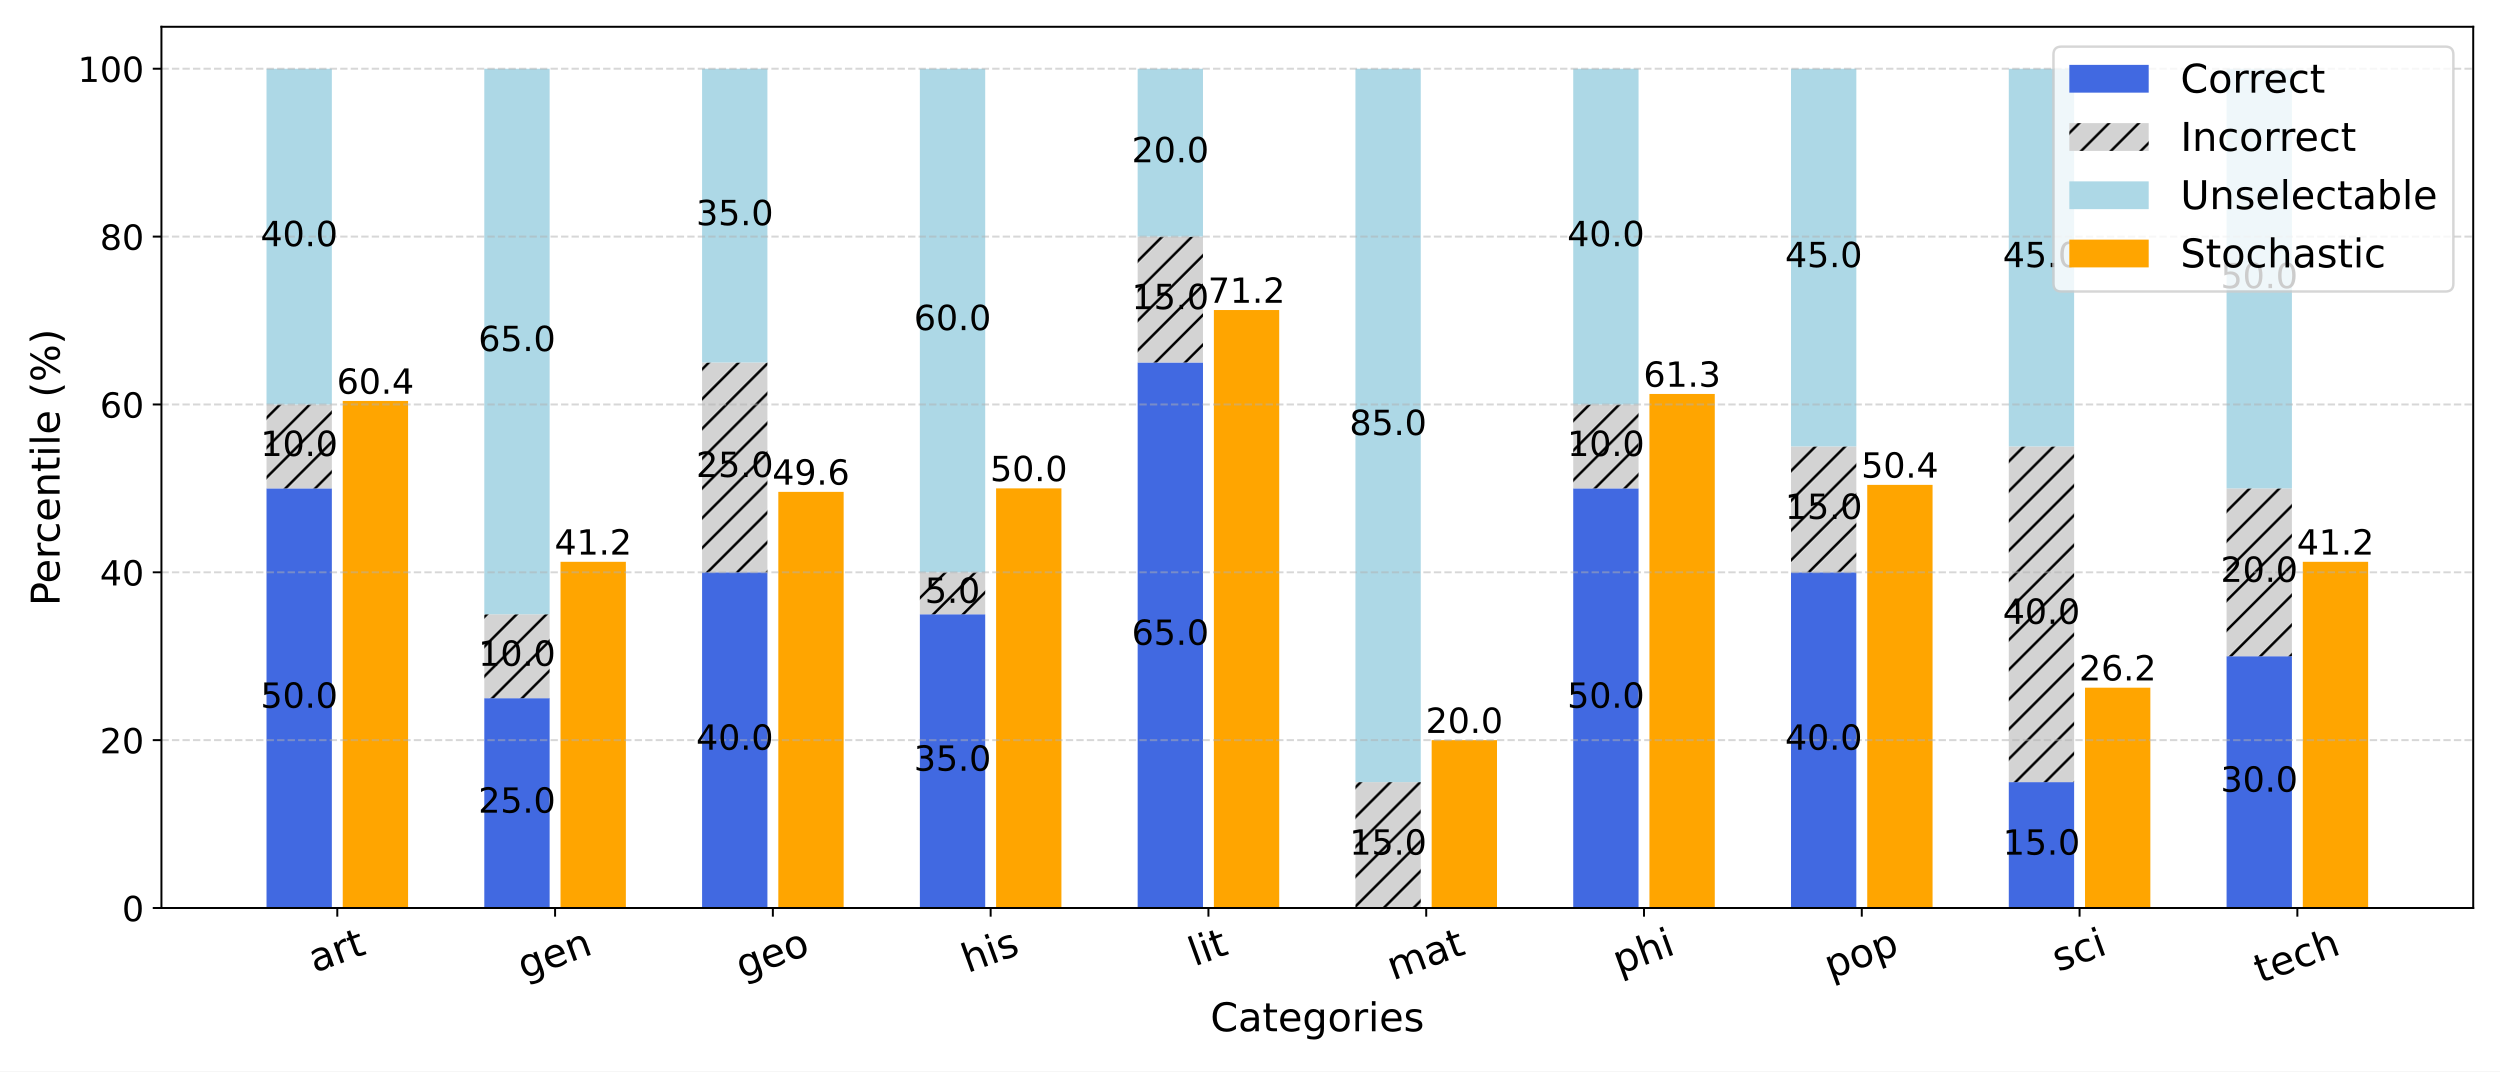
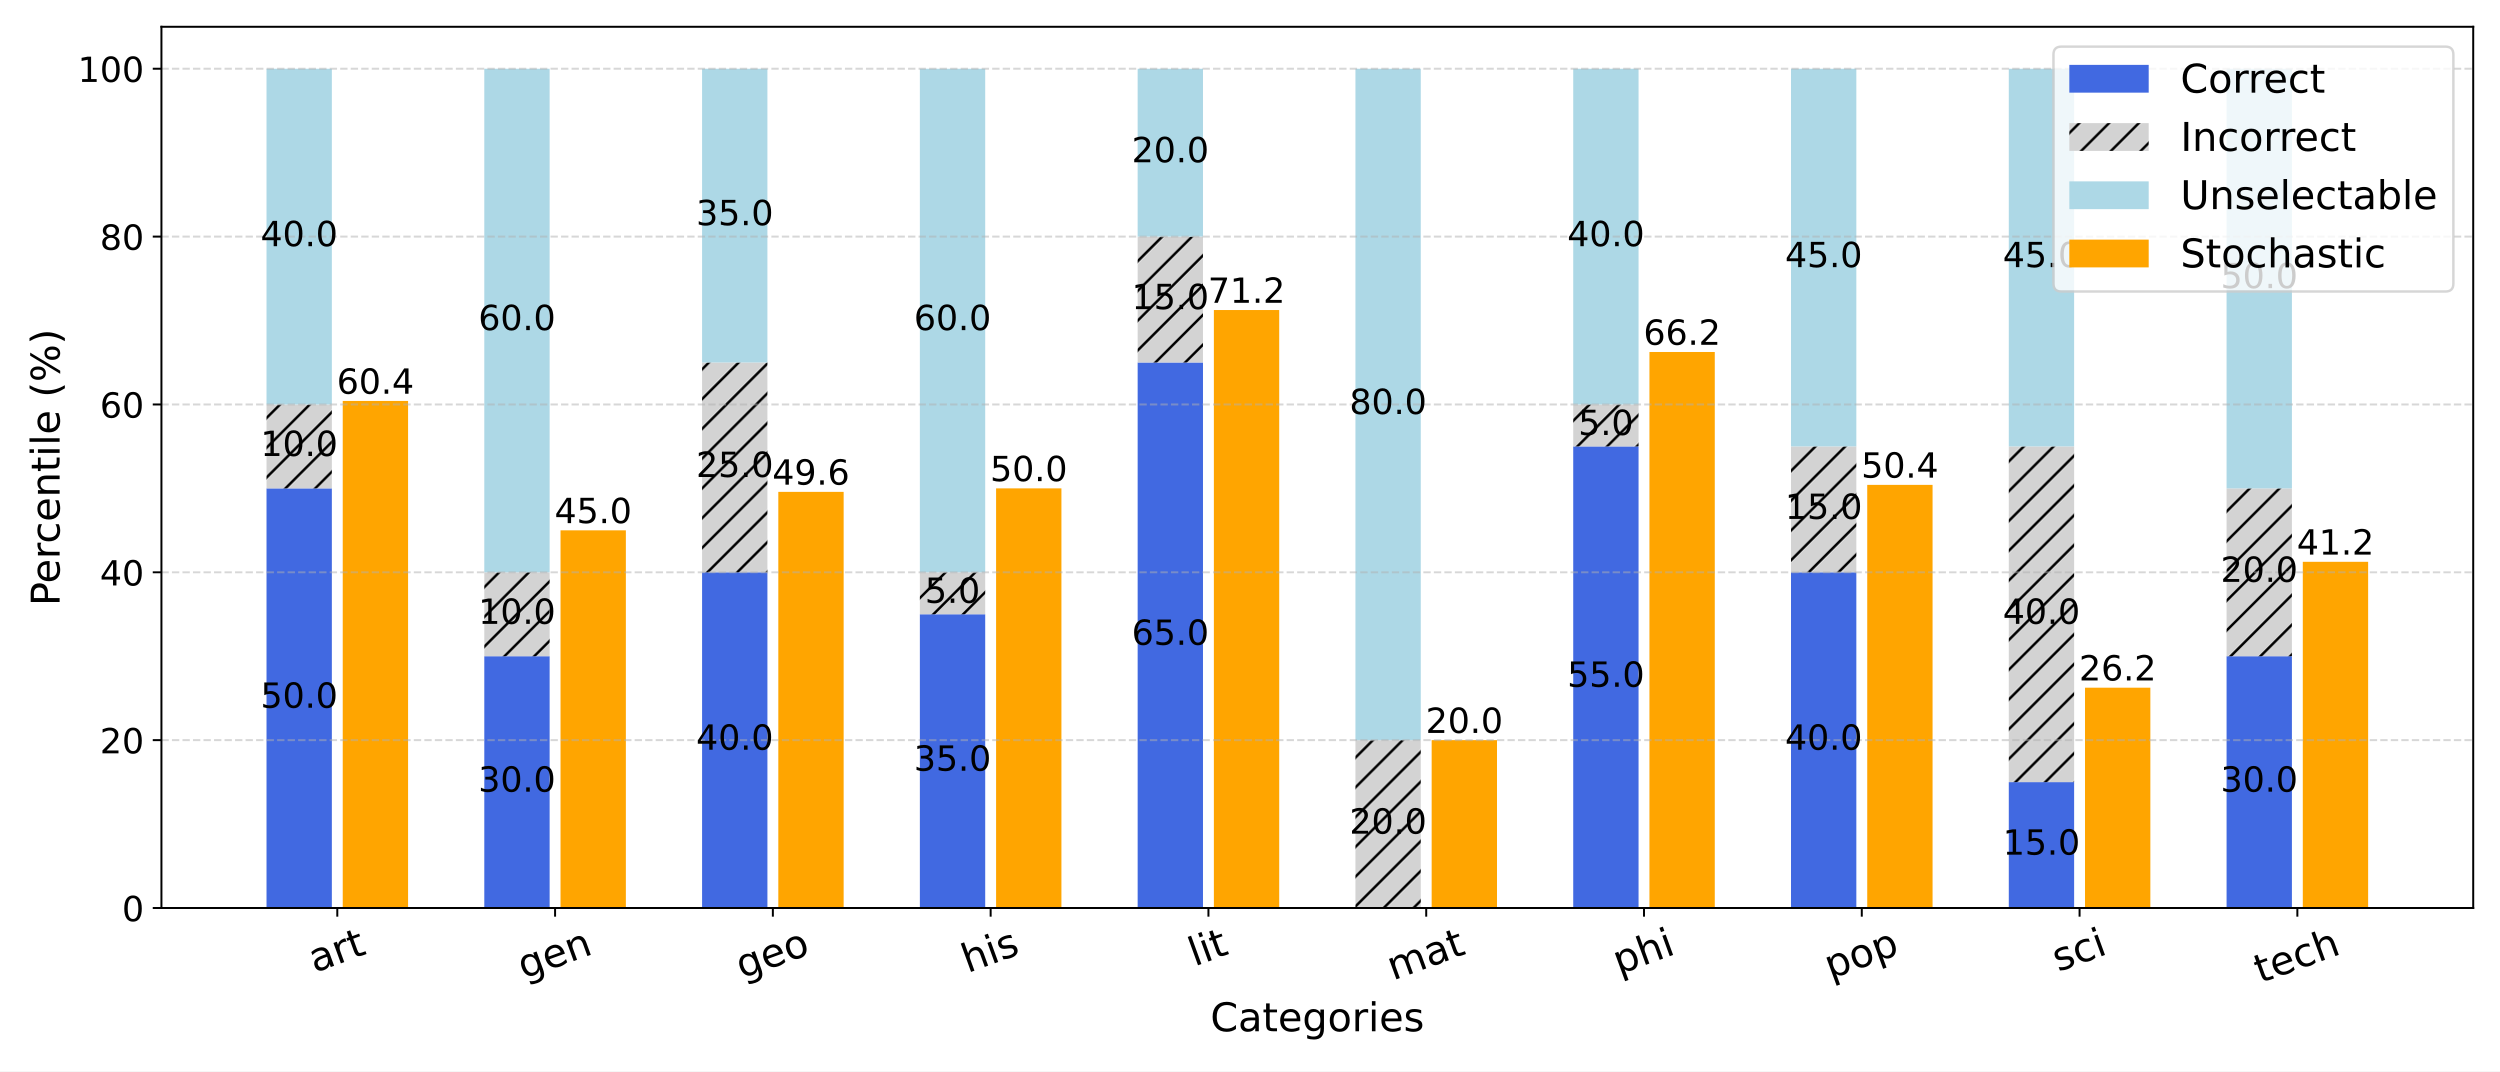
<svg xmlns="http://www.w3.org/2000/svg" xmlns:xlink="http://www.w3.org/1999/xlink" width="1008pt" height="432pt" viewBox="0 0 1008 432" version="1.1">
  <defs>
    <style type="text/css">*{stroke-linejoin: round; stroke-linecap: butt}</style>
  </defs>
  <g id="figure_1">
    <g id="patch_1">
      <path d="M 0 432  L 1008 432  L 1008 0  L 0 0  z " style="fill: #ffffff" />
    </g>
    <g id="axes_1">
      <g id="patch_2">
        <path d="M 65.09 366.105  L 997.2 366.105  L 997.2 10.8  L 65.09 10.8  z " style="fill: #ffffff" />
      </g>
      <g id="patch_3">
-         <path d="M 107.459 366.105  L 133.802 366.105  L 133.802 196.912  L 107.459 196.912  z " clip-path="url(#p0f1385c507)" style="fill: #4169e1" />
+         <path d="M 107.459 366.105  L 133.802 366.105  L 133.802 196.912  L 107.459 196.912  z " clip-path="url(#pb1b8c867ee)" style="fill: #4169e1" />
      </g>
      <g id="patch_4">
-         <path d="M 195.269 366.105  L 221.612 366.105  L 221.612 281.508  L 195.269 281.508  z " clip-path="url(#p0f1385c507)" style="fill: #4169e1" />
+         <path d="M 195.269 366.105  L 221.612 366.105  L 221.612 264.589  L 195.269 264.589  z " clip-path="url(#pb1b8c867ee)" style="fill: #4169e1" />
      </g>
      <g id="patch_5">
-         <path d="M 283.08 366.105  L 309.423 366.105  L 309.423 230.75  L 283.08 230.75  z " clip-path="url(#p0f1385c507)" style="fill: #4169e1" />
+         <path d="M 283.08 366.105  L 309.423 366.105  L 309.423 230.75  L 283.08 230.75  z " clip-path="url(#pb1b8c867ee)" style="fill: #4169e1" />
      </g>
      <g id="patch_6">
-         <path d="M 370.891 366.105  L 397.234 366.105  L 397.234 247.67  L 370.891 247.67  z " clip-path="url(#p0f1385c507)" style="fill: #4169e1" />
+         <path d="M 370.891 366.105  L 397.234 366.105  L 397.234 247.67  L 370.891 247.67  z " clip-path="url(#pb1b8c867ee)" style="fill: #4169e1" />
      </g>
      <g id="patch_7">
-         <path d="M 458.701 366.105  L 485.044 366.105  L 485.044 146.154  L 458.701 146.154  z " clip-path="url(#p0f1385c507)" style="fill: #4169e1" />
+         <path d="M 458.701 366.105  L 485.044 366.105  L 485.044 146.154  L 458.701 146.154  z " clip-path="url(#pb1b8c867ee)" style="fill: #4169e1" />
      </g>
      <g id="patch_8">
-         <path d="M 546.512 366.105  L 572.855 366.105  L 572.855 366.105  L 546.512 366.105  z " clip-path="url(#p0f1385c507)" style="fill: #4169e1" />
+         <path d="M 546.512 366.105  L 572.855 366.105  L 572.855 366.105  L 546.512 366.105  z " clip-path="url(#pb1b8c867ee)" style="fill: #4169e1" />
      </g>
      <g id="patch_9">
-         <path d="M 634.323 366.105  L 660.666 366.105  L 660.666 196.912  L 634.323 196.912  z " clip-path="url(#p0f1385c507)" style="fill: #4169e1" />
+         <path d="M 634.323 366.105  L 660.666 366.105  L 660.666 179.993  L 634.323 179.993  z " clip-path="url(#pb1b8c867ee)" style="fill: #4169e1" />
      </g>
      <g id="patch_10">
-         <path d="M 722.133 366.105  L 748.476 366.105  L 748.476 230.75  L 722.133 230.75  z " clip-path="url(#p0f1385c507)" style="fill: #4169e1" />
+         <path d="M 722.133 366.105  L 748.476 366.105  L 748.476 230.75  L 722.133 230.75  z " clip-path="url(#pb1b8c867ee)" style="fill: #4169e1" />
      </g>
      <g id="patch_11">
-         <path d="M 809.944 366.105  L 836.287 366.105  L 836.287 315.347  L 809.944 315.347  z " clip-path="url(#p0f1385c507)" style="fill: #4169e1" />
+         <path d="M 809.944 366.105  L 836.287 366.105  L 836.287 315.347  L 809.944 315.347  z " clip-path="url(#pb1b8c867ee)" style="fill: #4169e1" />
      </g>
      <g id="patch_12">
-         <path d="M 897.754 366.105  L 924.098 366.105  L 924.098 264.589  L 897.754 264.589  z " clip-path="url(#p0f1385c507)" style="fill: #4169e1" />
+         <path d="M 897.754 366.105  L 924.098 366.105  L 924.098 264.589  L 897.754 264.589  z " clip-path="url(#pb1b8c867ee)" style="fill: #4169e1" />
      </g>
      <g id="patch_13">
-         <path d="M 107.459 196.912  L 133.802 196.912  L 133.802 163.073  L 107.459 163.073  z " clip-path="url(#p0f1385c507)" style="fill: url(#hce1c78b031)" />
+         <path d="M 107.459 196.912  L 133.802 196.912  L 133.802 163.073  L 107.459 163.073  z " clip-path="url(#pb1b8c867ee)" style="fill: url(#h1cf95ce42b)" />
      </g>
      <g id="patch_14">
-         <path d="M 195.269 281.508  L 221.612 281.508  L 221.612 247.67  L 195.269 247.67  z " clip-path="url(#p0f1385c507)" style="fill: url(#hce1c78b031)" />
+         <path d="M 195.269 264.589  L 221.612 264.589  L 221.612 230.75  L 195.269 230.75  z " clip-path="url(#pb1b8c867ee)" style="fill: url(#h1cf95ce42b)" />
      </g>
      <g id="patch_15">
-         <path d="M 283.08 230.75  L 309.423 230.75  L 309.423 146.154  L 283.08 146.154  z " clip-path="url(#p0f1385c507)" style="fill: url(#hce1c78b031)" />
+         <path d="M 283.08 230.75  L 309.423 230.75  L 309.423 146.154  L 283.08 146.154  z " clip-path="url(#pb1b8c867ee)" style="fill: url(#h1cf95ce42b)" />
      </g>
      <g id="patch_16">
-         <path d="M 370.891 247.67  L 397.234 247.67  L 397.234 230.75  L 370.891 230.75  z " clip-path="url(#p0f1385c507)" style="fill: url(#hce1c78b031)" />
+         <path d="M 370.891 247.67  L 397.234 247.67  L 397.234 230.75  L 370.891 230.75  z " clip-path="url(#pb1b8c867ee)" style="fill: url(#h1cf95ce42b)" />
      </g>
      <g id="patch_17">
-         <path d="M 458.701 146.154  L 485.044 146.154  L 485.044 95.396  L 458.701 95.396  z " clip-path="url(#p0f1385c507)" style="fill: url(#hce1c78b031)" />
+         <path d="M 458.701 146.154  L 485.044 146.154  L 485.044 95.396  L 458.701 95.396  z " clip-path="url(#pb1b8c867ee)" style="fill: url(#h1cf95ce42b)" />
      </g>
      <g id="patch_18">
-         <path d="M 546.512 366.105  L 572.855 366.105  L 572.855 315.347  L 546.512 315.347  z " clip-path="url(#p0f1385c507)" style="fill: url(#hce1c78b031)" />
+         <path d="M 546.512 366.105  L 572.855 366.105  L 572.855 298.428  L 546.512 298.428  z " clip-path="url(#pb1b8c867ee)" style="fill: url(#h1cf95ce42b)" />
      </g>
      <g id="patch_19">
-         <path d="M 634.323 196.912  L 660.666 196.912  L 660.666 163.073  L 634.323 163.073  z " clip-path="url(#p0f1385c507)" style="fill: url(#hce1c78b031)" />
+         <path d="M 634.323 179.993  L 660.666 179.993  L 660.666 163.073  L 634.323 163.073  z " clip-path="url(#pb1b8c867ee)" style="fill: url(#h1cf95ce42b)" />
      </g>
      <g id="patch_20">
-         <path d="M 722.133 230.75  L 748.476 230.75  L 748.476 179.993  L 722.133 179.993  z " clip-path="url(#p0f1385c507)" style="fill: url(#hce1c78b031)" />
+         <path d="M 722.133 230.75  L 748.476 230.75  L 748.476 179.993  L 722.133 179.993  z " clip-path="url(#pb1b8c867ee)" style="fill: url(#h1cf95ce42b)" />
      </g>
      <g id="patch_21">
-         <path d="M 809.944 315.347  L 836.287 315.347  L 836.287 179.993  L 809.944 179.993  z " clip-path="url(#p0f1385c507)" style="fill: url(#hce1c78b031)" />
+         <path d="M 809.944 315.347  L 836.287 315.347  L 836.287 179.993  L 809.944 179.993  z " clip-path="url(#pb1b8c867ee)" style="fill: url(#h1cf95ce42b)" />
      </g>
      <g id="patch_22">
-         <path d="M 897.754 264.589  L 924.098 264.589  L 924.098 196.912  L 897.754 196.912  z " clip-path="url(#p0f1385c507)" style="fill: url(#hce1c78b031)" />
+         <path d="M 897.754 264.589  L 924.098 264.589  L 924.098 196.912  L 897.754 196.912  z " clip-path="url(#pb1b8c867ee)" style="fill: url(#h1cf95ce42b)" />
      </g>
      <g id="patch_23">
-         <path d="M 107.459 163.073  L 133.802 163.073  L 133.802 27.719  L 107.459 27.719  z " clip-path="url(#p0f1385c507)" style="fill: #add8e6" />
+         <path d="M 107.459 163.073  L 133.802 163.073  L 133.802 27.719  L 107.459 27.719  z " clip-path="url(#pb1b8c867ee)" style="fill: #add8e6" />
      </g>
      <g id="patch_24">
-         <path d="M 195.269 247.67  L 221.612 247.67  L 221.612 27.719  L 195.269 27.719  z " clip-path="url(#p0f1385c507)" style="fill: #add8e6" />
+         <path d="M 195.269 230.75  L 221.612 230.75  L 221.612 27.719  L 195.269 27.719  z " clip-path="url(#pb1b8c867ee)" style="fill: #add8e6" />
      </g>
      <g id="patch_25">
-         <path d="M 283.08 146.154  L 309.423 146.154  L 309.423 27.719  L 283.08 27.719  z " clip-path="url(#p0f1385c507)" style="fill: #add8e6" />
+         <path d="M 283.08 146.154  L 309.423 146.154  L 309.423 27.719  L 283.08 27.719  z " clip-path="url(#pb1b8c867ee)" style="fill: #add8e6" />
      </g>
      <g id="patch_26">
-         <path d="M 370.891 230.75  L 397.234 230.75  L 397.234 27.719  L 370.891 27.719  z " clip-path="url(#p0f1385c507)" style="fill: #add8e6" />
+         <path d="M 370.891 230.75  L 397.234 230.75  L 397.234 27.719  L 370.891 27.719  z " clip-path="url(#pb1b8c867ee)" style="fill: #add8e6" />
      </g>
      <g id="patch_27">
-         <path d="M 458.701 95.396  L 485.044 95.396  L 485.044 27.719  L 458.701 27.719  z " clip-path="url(#p0f1385c507)" style="fill: #add8e6" />
+         <path d="M 458.701 95.396  L 485.044 95.396  L 485.044 27.719  L 458.701 27.719  z " clip-path="url(#pb1b8c867ee)" style="fill: #add8e6" />
      </g>
      <g id="patch_28">
-         <path d="M 546.512 315.347  L 572.855 315.347  L 572.855 27.719  L 546.512 27.719  z " clip-path="url(#p0f1385c507)" style="fill: #add8e6" />
+         <path d="M 546.512 298.428  L 572.855 298.428  L 572.855 27.719  L 546.512 27.719  z " clip-path="url(#pb1b8c867ee)" style="fill: #add8e6" />
      </g>
      <g id="patch_29">
-         <path d="M 634.323 163.073  L 660.666 163.073  L 660.666 27.719  L 634.323 27.719  z " clip-path="url(#p0f1385c507)" style="fill: #add8e6" />
+         <path d="M 634.323 163.073  L 660.666 163.073  L 660.666 27.719  L 634.323 27.719  z " clip-path="url(#pb1b8c867ee)" style="fill: #add8e6" />
      </g>
      <g id="patch_30">
-         <path d="M 722.133 179.993  L 748.476 179.993  L 748.476 27.719  L 722.133 27.719  z " clip-path="url(#p0f1385c507)" style="fill: #add8e6" />
+         <path d="M 722.133 179.993  L 748.476 179.993  L 748.476 27.719  L 722.133 27.719  z " clip-path="url(#pb1b8c867ee)" style="fill: #add8e6" />
      </g>
      <g id="patch_31">
-         <path d="M 809.944 179.993  L 836.287 179.993  L 836.287 27.719  L 809.944 27.719  z " clip-path="url(#p0f1385c507)" style="fill: #add8e6" />
+         <path d="M 809.944 179.993  L 836.287 179.993  L 836.287 27.719  L 809.944 27.719  z " clip-path="url(#pb1b8c867ee)" style="fill: #add8e6" />
      </g>
      <g id="patch_32">
-         <path d="M 897.754 196.912  L 924.098 196.912  L 924.098 27.719  L 897.754 27.719  z " clip-path="url(#p0f1385c507)" style="fill: #add8e6" />
+         <path d="M 897.754 196.912  L 924.098 196.912  L 924.098 27.719  L 897.754 27.719  z " clip-path="url(#pb1b8c867ee)" style="fill: #add8e6" />
      </g>
      <g id="patch_33">
-         <path d="M 138.192 366.105  L 164.536 366.105  L 164.536 161.663  L 138.192 161.663  z " clip-path="url(#p0f1385c507)" style="fill: #ffa500" />
+         <path d="M 138.192 366.105  L 164.536 366.105  L 164.536 161.663  L 138.192 161.663  z " clip-path="url(#pb1b8c867ee)" style="fill: #ffa500" />
      </g>
      <g id="patch_34">
-         <path d="M 226.003 366.105  L 252.346 366.105  L 252.346 226.521  L 226.003 226.521  z " clip-path="url(#p0f1385c507)" style="fill: #ffa500" />
+         <path d="M 226.003 366.105  L 252.346 366.105  L 252.346 213.831  L 226.003 213.831  z " clip-path="url(#pb1b8c867ee)" style="fill: #ffa500" />
      </g>
      <g id="patch_35">
-         <path d="M 313.814 366.105  L 340.157 366.105  L 340.157 198.322  L 313.814 198.322  z " clip-path="url(#p0f1385c507)" style="fill: #ffa500" />
+         <path d="M 313.814 366.105  L 340.157 366.105  L 340.157 198.322  L 313.814 198.322  z " clip-path="url(#pb1b8c867ee)" style="fill: #ffa500" />
      </g>
      <g id="patch_36">
-         <path d="M 401.624 366.105  L 427.967 366.105  L 427.967 196.912  L 401.624 196.912  z " clip-path="url(#p0f1385c507)" style="fill: #ffa500" />
+         <path d="M 401.624 366.105  L 427.967 366.105  L 427.967 196.912  L 401.624 196.912  z " clip-path="url(#pb1b8c867ee)" style="fill: #ffa500" />
      </g>
      <g id="patch_37">
-         <path d="M 489.435 366.105  L 515.778 366.105  L 515.778 125.005  L 489.435 125.005  z " clip-path="url(#p0f1385c507)" style="fill: #ffa500" />
+         <path d="M 489.435 366.105  L 515.778 366.105  L 515.778 125.005  L 489.435 125.005  z " clip-path="url(#pb1b8c867ee)" style="fill: #ffa500" />
      </g>
      <g id="patch_38">
-         <path d="M 577.246 366.105  L 603.589 366.105  L 603.589 298.428  L 577.246 298.428  z " clip-path="url(#p0f1385c507)" style="fill: #ffa500" />
+         <path d="M 577.246 366.105  L 603.589 366.105  L 603.589 298.428  L 577.246 298.428  z " clip-path="url(#pb1b8c867ee)" style="fill: #ffa500" />
      </g>
      <g id="patch_39">
-         <path d="M 665.056 366.105  L 691.399 366.105  L 691.399 158.844  L 665.056 158.844  z " clip-path="url(#p0f1385c507)" style="fill: #ffa500" />
+         <path d="M 665.056 366.105  L 691.399 366.105  L 691.399 141.924  L 665.056 141.924  z " clip-path="url(#pb1b8c867ee)" style="fill: #ffa500" />
      </g>
      <g id="patch_40">
-         <path d="M 752.867 366.105  L 779.21 366.105  L 779.21 195.502  L 752.867 195.502  z " clip-path="url(#p0f1385c507)" style="fill: #ffa500" />
+         <path d="M 752.867 366.105  L 779.21 366.105  L 779.21 195.502  L 752.867 195.502  z " clip-path="url(#pb1b8c867ee)" style="fill: #ffa500" />
      </g>
      <g id="patch_41">
-         <path d="M 840.678 366.105  L 867.021 366.105  L 867.021 277.278  L 840.678 277.278  z " clip-path="url(#p0f1385c507)" style="fill: #ffa500" />
+         <path d="M 840.678 366.105  L 867.021 366.105  L 867.021 277.278  L 840.678 277.278  z " clip-path="url(#pb1b8c867ee)" style="fill: #ffa500" />
      </g>
      <g id="patch_42">
-         <path d="M 928.488 366.105  L 954.831 366.105  L 954.831 226.521  L 928.488 226.521  z " clip-path="url(#p0f1385c507)" style="fill: #ffa500" />
+         <path d="M 928.488 366.105  L 954.831 366.105  L 954.831 226.521  L 928.488 226.521  z " clip-path="url(#pb1b8c867ee)" style="fill: #ffa500" />
      </g>
      <g id="matplotlib.axis_1">
        <g id="xtick_1">
          <g id="line2d_1">
            <defs>
-               <path id="m53d27eea1d" d="M 0 0  L 0 3.5  " style="stroke: #000000; stroke-width: 0.8" />
+               <path id="m5522f23c3e" d="M 0 0  L 0 3.5  " style="stroke: #000000; stroke-width: 0.8" />
            </defs>
            <g>
-               <use xlink:href="#m53d27eea1d" x="135.997" y="366.105" style="stroke: #000000; stroke-width: 0.8" />
+               <use xlink:href="#m5522f23c3e" x="135.997" y="366.105" style="stroke: #000000; stroke-width: 0.8" />
            </g>
          </g>
          <g id="text_1">
            <text style="font-size: 16px; font-family: 'DejaVu Sans', 'Bitstream Vera Sans', 'Computer Modern Sans Serif', 'Lucida Grande', 'Verdana', 'Geneva', 'Lucid', 'Arial', 'Helvetica', 'Avant Garde', sans-serif" transform="translate(126.8627 392.2773) rotate(-20)">art</text>
          </g>
        </g>
        <g id="xtick_2">
          <g id="line2d_2">
            <g>
-               <use xlink:href="#m53d27eea1d" x="223.808" y="366.105" style="stroke: #000000; stroke-width: 0.8" />
+               <use xlink:href="#m5522f23c3e" x="223.808" y="366.105" style="stroke: #000000; stroke-width: 0.8" />
            </g>
          </g>
          <g id="text_2">
            <text style="font-size: 16px; font-family: 'DejaVu Sans', 'Bitstream Vera Sans', 'Computer Modern Sans Serif', 'Lucida Grande', 'Verdana', 'Geneva', 'Lucid', 'Arial', 'Helvetica', 'Avant Garde', sans-serif" transform="translate(211.1554 394.8382) rotate(-20)">gen</text>
          </g>
        </g>
        <g id="xtick_3">
          <g id="line2d_3">
            <g>
-               <use xlink:href="#m53d27eea1d" x="311.618" y="366.105" style="stroke: #000000; stroke-width: 0.8" />
+               <use xlink:href="#m5522f23c3e" x="311.618" y="366.105" style="stroke: #000000; stroke-width: 0.8" />
            </g>
          </g>
          <g id="text_3">
            <text style="font-size: 16px; font-family: 'DejaVu Sans', 'Bitstream Vera Sans', 'Computer Modern Sans Serif', 'Lucida Grande', 'Verdana', 'Geneva', 'Lucid', 'Arial', 'Helvetica', 'Avant Garde', sans-serif" transform="translate(299.1305 394.7185) rotate(-20)">geo</text>
          </g>
        </g>
        <g id="xtick_4">
          <g id="line2d_4">
            <g>
-               <use xlink:href="#m53d27eea1d" x="399.429" y="366.105" style="stroke: #000000; stroke-width: 0.8" />
+               <use xlink:href="#m5522f23c3e" x="399.429" y="366.105" style="stroke: #000000; stroke-width: 0.8" />
            </g>
          </g>
          <g id="text_4">
            <text style="font-size: 16px; font-family: 'DejaVu Sans', 'Bitstream Vera Sans', 'Computer Modern Sans Serif', 'Lucida Grande', 'Verdana', 'Geneva', 'Lucid', 'Arial', 'Helvetica', 'Avant Garde', sans-serif" transform="translate(390.1702 392.368) rotate(-20)">his</text>
          </g>
        </g>
        <g id="xtick_5">
          <g id="line2d_5">
            <g>
-               <use xlink:href="#m53d27eea1d" x="487.24" y="366.105" style="stroke: #000000; stroke-width: 0.8" />
+               <use xlink:href="#m5522f23c3e" x="487.24" y="366.105" style="stroke: #000000; stroke-width: 0.8" />
            </g>
          </g>
          <g id="text_5">
            <text style="font-size: 16px; font-family: 'DejaVu Sans', 'Bitstream Vera Sans', 'Computer Modern Sans Serif', 'Lucida Grande', 'Verdana', 'Geneva', 'Lucid', 'Arial', 'Helvetica', 'Avant Garde', sans-serif" transform="translate(481.6257 389.7148) rotate(-20)">lit</text>
          </g>
        </g>
        <g id="xtick_6">
          <g id="line2d_6">
            <g>
-               <use xlink:href="#m53d27eea1d" x="575.05" y="366.105" style="stroke: #000000; stroke-width: 0.8" />
+               <use xlink:href="#m5522f23c3e" x="575.05" y="366.105" style="stroke: #000000; stroke-width: 0.8" />
            </g>
          </g>
          <g id="text_6">
            <text style="font-size: 16px; font-family: 'DejaVu Sans', 'Bitstream Vera Sans', 'Computer Modern Sans Serif', 'Lucida Grande', 'Verdana', 'Geneva', 'Lucid', 'Arial', 'Helvetica', 'Avant Garde', sans-serif" transform="translate(561.6838 395.3581) rotate(-20)">mat</text>
          </g>
        </g>
        <g id="xtick_7">
          <g id="line2d_7">
            <g>
-               <use xlink:href="#m53d27eea1d" x="662.861" y="366.105" style="stroke: #000000; stroke-width: 0.8" />
+               <use xlink:href="#m5522f23c3e" x="662.861" y="366.105" style="stroke: #000000; stroke-width: 0.8" />
            </g>
          </g>
          <g id="text_7">
            <text style="font-size: 16px; font-family: 'DejaVu Sans', 'Bitstream Vera Sans', 'Computer Modern Sans Serif', 'Lucida Grande', 'Verdana', 'Geneva', 'Lucid', 'Arial', 'Helvetica', 'Avant Garde', sans-serif" transform="translate(652.7458 392.9913) rotate(-20)">phi</text>
          </g>
        </g>
        <g id="xtick_8">
          <g id="line2d_8">
            <g>
-               <use xlink:href="#m53d27eea1d" x="750.672" y="366.105" style="stroke: #000000; stroke-width: 0.8" />
+               <use xlink:href="#m5522f23c3e" x="750.672" y="366.105" style="stroke: #000000; stroke-width: 0.8" />
            </g>
          </g>
          <g id="text_8">
            <text style="font-size: 16px; font-family: 'DejaVu Sans', 'Bitstream Vera Sans', 'Computer Modern Sans Serif', 'Lucida Grande', 'Verdana', 'Geneva', 'Lucid', 'Arial', 'Helvetica', 'Avant Garde', sans-serif" transform="translate(738.0369 394.8254) rotate(-20)">pop</text>
          </g>
        </g>
        <g id="xtick_9">
          <g id="line2d_9">
            <g>
-               <use xlink:href="#m53d27eea1d" x="838.482" y="366.105" style="stroke: #000000; stroke-width: 0.8" />
+               <use xlink:href="#m5522f23c3e" x="838.482" y="366.105" style="stroke: #000000; stroke-width: 0.8" />
            </g>
          </g>
          <g id="text_9">
            <text style="font-size: 16px; font-family: 'DejaVu Sans', 'Bitstream Vera Sans', 'Computer Modern Sans Serif', 'Lucida Grande', 'Verdana', 'Geneva', 'Lucid', 'Arial', 'Helvetica', 'Avant Garde', sans-serif" transform="translate(829.8542 391.9088) rotate(-20)">sci</text>
          </g>
        </g>
        <g id="xtick_10">
          <g id="line2d_10">
            <g>
-               <use xlink:href="#m53d27eea1d" x="926.293" y="366.105" style="stroke: #000000; stroke-width: 0.8" />
+               <use xlink:href="#m5522f23c3e" x="926.293" y="366.105" style="stroke: #000000; stroke-width: 0.8" />
            </g>
          </g>
          <g id="text_10">
            <text style="font-size: 16px; font-family: 'DejaVu Sans', 'Bitstream Vera Sans', 'Computer Modern Sans Serif', 'Lucida Grande', 'Verdana', 'Geneva', 'Lucid', 'Arial', 'Helvetica', 'Avant Garde', sans-serif" transform="translate(911.3325 396.5184) rotate(-20)">tech</text>
          </g>
        </g>
        <g id="text_11">
          <text style="font-size: 16px; font-family: 'DejaVu Sans', 'Bitstream Vera Sans', 'Computer Modern Sans Serif', 'Lucida Grande', 'Verdana', 'Geneva', 'Lucid', 'Arial', 'Helvetica', 'Avant Garde', sans-serif; text-anchor: middle" x="531.145" y="415.803" transform="rotate(-0 531.145 415.8027)">Categories</text>
        </g>
      </g>
      <g id="matplotlib.axis_2">
        <g id="ytick_1">
          <g id="line2d_11">
-             <path d="M 65.09 366.105  L 997.2 366.105  " clip-path="url(#p0f1385c507)" style="fill: none; stroke-dasharray: 2.96,1.28; stroke-dashoffset: 0; stroke: #b0b0b0; stroke-opacity: 0.5; stroke-width: 0.8" />
+             <path d="M 65.09 366.105  L 997.2 366.105  " clip-path="url(#pb1b8c867ee)" style="fill: none; stroke-dasharray: 2.96,1.28; stroke-dashoffset: 0; stroke: #b0b0b0; stroke-opacity: 0.5; stroke-width: 0.8" />
          </g>
          <g id="line2d_12">
            <defs>
-               <path id="m80855cf7ba" d="M 0 0  L -3.5 0  " style="stroke: #000000; stroke-width: 0.8" />
+               <path id="ma43af5881a" d="M 0 0  L -3.5 0  " style="stroke: #000000; stroke-width: 0.8" />
            </defs>
            <g>
-               <use xlink:href="#m80855cf7ba" x="65.09" y="366.105" style="stroke: #000000; stroke-width: 0.8" />
+               <use xlink:href="#ma43af5881a" x="65.09" y="366.105" style="stroke: #000000; stroke-width: 0.8" />
            </g>
          </g>
          <g id="text_12">
            <text style="font-size: 14px; font-family: 'DejaVu Sans', 'Bitstream Vera Sans', 'Computer Modern Sans Serif', 'Lucida Grande', 'Verdana', 'Geneva', 'Lucid', 'Arial', 'Helvetica', 'Avant Garde', sans-serif; text-anchor: end" x="58.09" y="371.423" transform="rotate(-0 58.09 371.4235)">0</text>
          </g>
        </g>
        <g id="ytick_2">
          <g id="line2d_13">
-             <path d="M 65.09 298.428  L 997.2 298.428  " clip-path="url(#p0f1385c507)" style="fill: none; stroke-dasharray: 2.96,1.28; stroke-dashoffset: 0; stroke: #b0b0b0; stroke-opacity: 0.5; stroke-width: 0.8" />
+             <path d="M 65.09 298.428  L 997.2 298.428  " clip-path="url(#pb1b8c867ee)" style="fill: none; stroke-dasharray: 2.96,1.28; stroke-dashoffset: 0; stroke: #b0b0b0; stroke-opacity: 0.5; stroke-width: 0.8" />
          </g>
          <g id="line2d_14">
            <g>
-               <use xlink:href="#m80855cf7ba" x="65.09" y="298.428" style="stroke: #000000; stroke-width: 0.8" />
+               <use xlink:href="#ma43af5881a" x="65.09" y="298.428" style="stroke: #000000; stroke-width: 0.8" />
            </g>
          </g>
          <g id="text_13">
            <text style="font-size: 14px; font-family: 'DejaVu Sans', 'Bitstream Vera Sans', 'Computer Modern Sans Serif', 'Lucida Grande', 'Verdana', 'Geneva', 'Lucid', 'Arial', 'Helvetica', 'Avant Garde', sans-serif; text-anchor: end" x="58.09" y="303.746" transform="rotate(-0 58.09 303.7464)">20</text>
          </g>
        </g>
        <g id="ytick_3">
          <g id="line2d_15">
-             <path d="M 65.09 230.75  L 997.2 230.75  " clip-path="url(#p0f1385c507)" style="fill: none; stroke-dasharray: 2.96,1.28; stroke-dashoffset: 0; stroke: #b0b0b0; stroke-opacity: 0.5; stroke-width: 0.8" />
+             <path d="M 65.09 230.75  L 997.2 230.75  " clip-path="url(#pb1b8c867ee)" style="fill: none; stroke-dasharray: 2.96,1.28; stroke-dashoffset: 0; stroke: #b0b0b0; stroke-opacity: 0.5; stroke-width: 0.8" />
          </g>
          <g id="line2d_16">
            <g>
-               <use xlink:href="#m80855cf7ba" x="65.09" y="230.75" style="stroke: #000000; stroke-width: 0.8" />
+               <use xlink:href="#ma43af5881a" x="65.09" y="230.75" style="stroke: #000000; stroke-width: 0.8" />
            </g>
          </g>
          <g id="text_14">
            <text style="font-size: 14px; font-family: 'DejaVu Sans', 'Bitstream Vera Sans', 'Computer Modern Sans Serif', 'Lucida Grande', 'Verdana', 'Geneva', 'Lucid', 'Arial', 'Helvetica', 'Avant Garde', sans-serif; text-anchor: end" x="58.09" y="236.069" transform="rotate(-0 58.09 236.0694)">40</text>
          </g>
        </g>
        <g id="ytick_4">
          <g id="line2d_17">
-             <path d="M 65.09 163.073  L 997.2 163.073  " clip-path="url(#p0f1385c507)" style="fill: none; stroke-dasharray: 2.96,1.28; stroke-dashoffset: 0; stroke: #b0b0b0; stroke-opacity: 0.5; stroke-width: 0.8" />
+             <path d="M 65.09 163.073  L 997.2 163.073  " clip-path="url(#pb1b8c867ee)" style="fill: none; stroke-dasharray: 2.96,1.28; stroke-dashoffset: 0; stroke: #b0b0b0; stroke-opacity: 0.5; stroke-width: 0.8" />
          </g>
          <g id="line2d_18">
            <g>
-               <use xlink:href="#m80855cf7ba" x="65.09" y="163.073" style="stroke: #000000; stroke-width: 0.8" />
+               <use xlink:href="#ma43af5881a" x="65.09" y="163.073" style="stroke: #000000; stroke-width: 0.8" />
            </g>
          </g>
          <g id="text_15">
            <text style="font-size: 14px; font-family: 'DejaVu Sans', 'Bitstream Vera Sans', 'Computer Modern Sans Serif', 'Lucida Grande', 'Verdana', 'Geneva', 'Lucid', 'Arial', 'Helvetica', 'Avant Garde', sans-serif; text-anchor: end" x="58.09" y="168.392" transform="rotate(-0 58.09 168.3923)">60</text>
          </g>
        </g>
        <g id="ytick_5">
          <g id="line2d_19">
-             <path d="M 65.09 95.396  L 997.2 95.396  " clip-path="url(#p0f1385c507)" style="fill: none; stroke-dasharray: 2.96,1.28; stroke-dashoffset: 0; stroke: #b0b0b0; stroke-opacity: 0.5; stroke-width: 0.8" />
+             <path d="M 65.09 95.396  L 997.2 95.396  " clip-path="url(#pb1b8c867ee)" style="fill: none; stroke-dasharray: 2.96,1.28; stroke-dashoffset: 0; stroke: #b0b0b0; stroke-opacity: 0.5; stroke-width: 0.8" />
          </g>
          <g id="line2d_20">
            <g>
-               <use xlink:href="#m80855cf7ba" x="65.09" y="95.396" style="stroke: #000000; stroke-width: 0.8" />
+               <use xlink:href="#ma43af5881a" x="65.09" y="95.396" style="stroke: #000000; stroke-width: 0.8" />
            </g>
          </g>
          <g id="text_16">
            <text style="font-size: 14px; font-family: 'DejaVu Sans', 'Bitstream Vera Sans', 'Computer Modern Sans Serif', 'Lucida Grande', 'Verdana', 'Geneva', 'Lucid', 'Arial', 'Helvetica', 'Avant Garde', sans-serif; text-anchor: end" x="58.09" y="100.715" transform="rotate(-0 58.09 100.7152)">80</text>
          </g>
        </g>
        <g id="ytick_6">
          <g id="line2d_21">
-             <path d="M 65.09 27.719  L 997.2 27.719  " clip-path="url(#p0f1385c507)" style="fill: none; stroke-dasharray: 2.96,1.28; stroke-dashoffset: 0; stroke: #b0b0b0; stroke-opacity: 0.5; stroke-width: 0.8" />
+             <path d="M 65.09 27.719  L 997.2 27.719  " clip-path="url(#pb1b8c867ee)" style="fill: none; stroke-dasharray: 2.96,1.28; stroke-dashoffset: 0; stroke: #b0b0b0; stroke-opacity: 0.5; stroke-width: 0.8" />
          </g>
          <g id="line2d_22">
            <g>
-               <use xlink:href="#m80855cf7ba" x="65.09" y="27.719" style="stroke: #000000; stroke-width: 0.8" />
+               <use xlink:href="#ma43af5881a" x="65.09" y="27.719" style="stroke: #000000; stroke-width: 0.8" />
            </g>
          </g>
          <g id="text_17">
            <text style="font-size: 14px; font-family: 'DejaVu Sans', 'Bitstream Vera Sans', 'Computer Modern Sans Serif', 'Lucida Grande', 'Verdana', 'Geneva', 'Lucid', 'Arial', 'Helvetica', 'Avant Garde', sans-serif; text-anchor: end" x="58.09" y="33.038" transform="rotate(-0 58.09 33.03817)">100</text>
          </g>
        </g>
        <g id="text_18">
          <text style="font-size: 16px; font-family: 'DejaVu Sans', 'Bitstream Vera Sans', 'Computer Modern Sans Serif', 'Lucida Grande', 'Verdana', 'Geneva', 'Lucid', 'Arial', 'Helvetica', 'Avant Garde', sans-serif; text-anchor: middle" x="24.04" y="188.452" transform="rotate(-90 24.04 188.4523)">Percentile (%)</text>
        </g>
      </g>
      <g id="patch_43">
        <path d="M 65.09 366.105  L 65.09 10.8  " style="fill: none; stroke: #000000; stroke-width: 0.8; stroke-linejoin: miter; stroke-linecap: square" />
      </g>
      <g id="patch_44">
        <path d="M 997.2 366.105  L 997.2 10.8  " style="fill: none; stroke: #000000; stroke-width: 0.8; stroke-linejoin: miter; stroke-linecap: square" />
      </g>
      <g id="patch_45">
        <path d="M 65.09 366.105  L 997.2 366.105  " style="fill: none; stroke: #000000; stroke-width: 0.8; stroke-linejoin: miter; stroke-linecap: square" />
      </g>
      <g id="patch_46">
        <path d="M 65.09 10.8  L 997.2 10.8  " style="fill: none; stroke: #000000; stroke-width: 0.8; stroke-linejoin: miter; stroke-linecap: square" />
      </g>
      <g id="text_19">
        <text style="font-size: 14px; font-family: 'DejaVu Sans', 'Bitstream Vera Sans', 'Computer Modern Sans Serif', 'Lucida Grande', 'Verdana', 'Geneva', 'Lucid', 'Arial', 'Helvetica', 'Avant Garde', sans-serif; text-anchor: middle" x="120.63" y="285.371" transform="rotate(-0 120.6302 285.3714)">50.0</text>
      </g>
      <g id="text_20">
-         <text style="font-size: 14px; font-family: 'DejaVu Sans', 'Bitstream Vera Sans', 'Computer Modern Sans Serif', 'Lucida Grande', 'Verdana', 'Geneva', 'Lucid', 'Arial', 'Helvetica', 'Avant Garde', sans-serif; text-anchor: middle" x="208.441" y="327.67" transform="rotate(-0 208.4409 327.6695)">25.0</text>
+         <text style="font-size: 14px; font-family: 'DejaVu Sans', 'Bitstream Vera Sans', 'Computer Modern Sans Serif', 'Lucida Grande', 'Verdana', 'Geneva', 'Lucid', 'Arial', 'Helvetica', 'Avant Garde', sans-serif; text-anchor: middle" x="208.441" y="319.21" transform="rotate(-0 208.4409 319.2099)">30.0</text>
      </g>
      <g id="text_21">
        <text style="font-size: 14px; font-family: 'DejaVu Sans', 'Bitstream Vera Sans', 'Computer Modern Sans Serif', 'Lucida Grande', 'Verdana', 'Geneva', 'Lucid', 'Arial', 'Helvetica', 'Avant Garde', sans-serif; text-anchor: middle" x="296.252" y="302.291" transform="rotate(-0 296.2515 302.2906)">40.0</text>
      </g>
      <g id="text_22">
        <text style="font-size: 14px; font-family: 'DejaVu Sans', 'Bitstream Vera Sans', 'Computer Modern Sans Serif', 'Lucida Grande', 'Verdana', 'Geneva', 'Lucid', 'Arial', 'Helvetica', 'Avant Garde', sans-serif; text-anchor: middle" x="384.062" y="310.75" transform="rotate(-0 384.0622 310.7503)">35.0</text>
      </g>
      <g id="text_23">
        <text style="font-size: 14px; font-family: 'DejaVu Sans', 'Bitstream Vera Sans', 'Computer Modern Sans Serif', 'Lucida Grande', 'Verdana', 'Geneva', 'Lucid', 'Arial', 'Helvetica', 'Avant Garde', sans-serif; text-anchor: middle" x="471.873" y="259.992" transform="rotate(-0 471.8728 259.9925)">65.0</text>
      </g>
      <g id="text_24">
-         <text style="font-size: 14px; font-family: 'DejaVu Sans', 'Bitstream Vera Sans', 'Computer Modern Sans Serif', 'Lucida Grande', 'Verdana', 'Geneva', 'Lucid', 'Arial', 'Helvetica', 'Avant Garde', sans-serif; text-anchor: middle" x="647.494" y="285.371" transform="rotate(-0 647.4941 285.3714)">50.0</text>
+         <text style="font-size: 14px; font-family: 'DejaVu Sans', 'Bitstream Vera Sans', 'Computer Modern Sans Serif', 'Lucida Grande', 'Verdana', 'Geneva', 'Lucid', 'Arial', 'Helvetica', 'Avant Garde', sans-serif; text-anchor: middle" x="647.494" y="276.912" transform="rotate(-0 647.4941 276.9117)">55.0</text>
      </g>
      <g id="text_25">
        <text style="font-size: 14px; font-family: 'DejaVu Sans', 'Bitstream Vera Sans', 'Computer Modern Sans Serif', 'Lucida Grande', 'Verdana', 'Geneva', 'Lucid', 'Arial', 'Helvetica', 'Avant Garde', sans-serif; text-anchor: middle" x="735.305" y="302.291" transform="rotate(-0 735.3048 302.2906)">40.0</text>
      </g>
      <g id="text_26">
        <text style="font-size: 14px; font-family: 'DejaVu Sans', 'Bitstream Vera Sans', 'Computer Modern Sans Serif', 'Lucida Grande', 'Verdana', 'Geneva', 'Lucid', 'Arial', 'Helvetica', 'Avant Garde', sans-serif; text-anchor: middle" x="823.115" y="344.589" transform="rotate(-0 823.1154 344.5888)">15.0</text>
      </g>
      <g id="text_27">
        <text style="font-size: 14px; font-family: 'DejaVu Sans', 'Bitstream Vera Sans', 'Computer Modern Sans Serif', 'Lucida Grande', 'Verdana', 'Geneva', 'Lucid', 'Arial', 'Helvetica', 'Avant Garde', sans-serif; text-anchor: middle" x="910.926" y="319.21" transform="rotate(-0 910.926 319.2099)">30.0</text>
      </g>
      <g id="text_28">
        <text style="font-size: 14px; font-family: 'DejaVu Sans', 'Bitstream Vera Sans', 'Computer Modern Sans Serif', 'Lucida Grande', 'Verdana', 'Geneva', 'Lucid', 'Arial', 'Helvetica', 'Avant Garde', sans-serif; text-anchor: middle" x="120.63" y="183.856" transform="rotate(-0 120.6302 183.8558)">10.0</text>
      </g>
      <g id="text_29">
-         <text style="font-size: 14px; font-family: 'DejaVu Sans', 'Bitstream Vera Sans', 'Computer Modern Sans Serif', 'Lucida Grande', 'Verdana', 'Geneva', 'Lucid', 'Arial', 'Helvetica', 'Avant Garde', sans-serif; text-anchor: middle" x="208.441" y="268.452" transform="rotate(-0 208.4409 268.4521)">10.0</text>
+         <text style="font-size: 14px; font-family: 'DejaVu Sans', 'Bitstream Vera Sans', 'Computer Modern Sans Serif', 'Lucida Grande', 'Verdana', 'Geneva', 'Lucid', 'Arial', 'Helvetica', 'Avant Garde', sans-serif; text-anchor: middle" x="208.441" y="251.533" transform="rotate(-0 208.4409 251.5328)">10.0</text>
      </g>
      <g id="text_30">
        <text style="font-size: 14px; font-family: 'DejaVu Sans', 'Bitstream Vera Sans', 'Computer Modern Sans Serif', 'Lucida Grande', 'Verdana', 'Geneva', 'Lucid', 'Arial', 'Helvetica', 'Avant Garde', sans-serif; text-anchor: middle" x="296.252" y="192.315" transform="rotate(-0 296.2515 192.3154)">25.0</text>
      </g>
      <g id="text_31">
        <text style="font-size: 14px; font-family: 'DejaVu Sans', 'Bitstream Vera Sans', 'Computer Modern Sans Serif', 'Lucida Grande', 'Verdana', 'Geneva', 'Lucid', 'Arial', 'Helvetica', 'Avant Garde', sans-serif; text-anchor: middle" x="384.062" y="243.073" transform="rotate(-0 384.0622 243.0732)">5.0</text>
      </g>
      <g id="text_32">
        <text style="font-size: 14px; font-family: 'DejaVu Sans', 'Bitstream Vera Sans', 'Computer Modern Sans Serif', 'Lucida Grande', 'Verdana', 'Geneva', 'Lucid', 'Arial', 'Helvetica', 'Avant Garde', sans-serif; text-anchor: middle" x="471.873" y="124.638" transform="rotate(-0 471.8728 124.6383)">15.0</text>
      </g>
      <g id="text_33">
-         <text style="font-size: 14px; font-family: 'DejaVu Sans', 'Bitstream Vera Sans', 'Computer Modern Sans Serif', 'Lucida Grande', 'Verdana', 'Geneva', 'Lucid', 'Arial', 'Helvetica', 'Avant Garde', sans-serif; text-anchor: middle" x="559.683" y="344.589" transform="rotate(-0 559.6835 344.5888)">15.0</text>
+         <text style="font-size: 14px; font-family: 'DejaVu Sans', 'Bitstream Vera Sans', 'Computer Modern Sans Serif', 'Lucida Grande', 'Verdana', 'Geneva', 'Lucid', 'Arial', 'Helvetica', 'Avant Garde', sans-serif; text-anchor: middle" x="559.683" y="336.129" transform="rotate(-0 559.6835 336.1292)">20.0</text>
      </g>
      <g id="text_34">
-         <text style="font-size: 14px; font-family: 'DejaVu Sans', 'Bitstream Vera Sans', 'Computer Modern Sans Serif', 'Lucida Grande', 'Verdana', 'Geneva', 'Lucid', 'Arial', 'Helvetica', 'Avant Garde', sans-serif; text-anchor: middle" x="647.494" y="183.856" transform="rotate(-0 647.4941 183.8558)">10.0</text>
+         <text style="font-size: 14px; font-family: 'DejaVu Sans', 'Bitstream Vera Sans', 'Computer Modern Sans Serif', 'Lucida Grande', 'Verdana', 'Geneva', 'Lucid', 'Arial', 'Helvetica', 'Avant Garde', sans-serif; text-anchor: middle" x="647.494" y="175.396" transform="rotate(-0 647.4941 175.3961)">5.0</text>
      </g>
      <g id="text_35">
        <text style="font-size: 14px; font-family: 'DejaVu Sans', 'Bitstream Vera Sans', 'Computer Modern Sans Serif', 'Lucida Grande', 'Verdana', 'Geneva', 'Lucid', 'Arial', 'Helvetica', 'Avant Garde', sans-serif; text-anchor: middle" x="735.305" y="209.235" transform="rotate(-0 735.3048 209.2347)">15.0</text>
      </g>
      <g id="text_36">
        <text style="font-size: 14px; font-family: 'DejaVu Sans', 'Bitstream Vera Sans', 'Computer Modern Sans Serif', 'Lucida Grande', 'Verdana', 'Geneva', 'Lucid', 'Arial', 'Helvetica', 'Avant Garde', sans-serif; text-anchor: middle" x="823.115" y="251.533" transform="rotate(-0 823.1154 251.5328)">40.0</text>
      </g>
      <g id="text_37">
        <text style="font-size: 14px; font-family: 'DejaVu Sans', 'Bitstream Vera Sans', 'Computer Modern Sans Serif', 'Lucida Grande', 'Verdana', 'Geneva', 'Lucid', 'Arial', 'Helvetica', 'Avant Garde', sans-serif; text-anchor: middle" x="910.926" y="234.614" transform="rotate(-0 910.926 234.6136)">20.0</text>
      </g>
      <g id="text_38">
        <text style="font-size: 14px; font-family: 'DejaVu Sans', 'Bitstream Vera Sans', 'Computer Modern Sans Serif', 'Lucida Grande', 'Verdana', 'Geneva', 'Lucid', 'Arial', 'Helvetica', 'Avant Garde', sans-serif; text-anchor: middle" x="120.63" y="99.259" transform="rotate(-0 120.6302 99.25945)">40.0</text>
      </g>
      <g id="text_39">
-         <text style="font-size: 14px; font-family: 'DejaVu Sans', 'Bitstream Vera Sans', 'Computer Modern Sans Serif', 'Lucida Grande', 'Verdana', 'Geneva', 'Lucid', 'Arial', 'Helvetica', 'Avant Garde', sans-serif; text-anchor: middle" x="208.441" y="141.558" transform="rotate(-0 208.4409 141.5576)">65.0</text>
+         <text style="font-size: 14px; font-family: 'DejaVu Sans', 'Bitstream Vera Sans', 'Computer Modern Sans Serif', 'Lucida Grande', 'Verdana', 'Geneva', 'Lucid', 'Arial', 'Helvetica', 'Avant Garde', sans-serif; text-anchor: middle" x="208.441" y="133.098" transform="rotate(-0 208.4409 133.098)">60.0</text>
      </g>
      <g id="text_40">
        <text style="font-size: 14px; font-family: 'DejaVu Sans', 'Bitstream Vera Sans', 'Computer Modern Sans Serif', 'Lucida Grande', 'Verdana', 'Geneva', 'Lucid', 'Arial', 'Helvetica', 'Avant Garde', sans-serif; text-anchor: middle" x="296.252" y="90.8" transform="rotate(-0 296.2515 90.79982)">35.0</text>
      </g>
      <g id="text_41">
        <text style="font-size: 14px; font-family: 'DejaVu Sans', 'Bitstream Vera Sans', 'Computer Modern Sans Serif', 'Lucida Grande', 'Verdana', 'Geneva', 'Lucid', 'Arial', 'Helvetica', 'Avant Garde', sans-serif; text-anchor: middle" x="384.062" y="133.098" transform="rotate(-0 384.0622 133.098)">60.0</text>
      </g>
      <g id="text_42">
        <text style="font-size: 14px; font-family: 'DejaVu Sans', 'Bitstream Vera Sans', 'Computer Modern Sans Serif', 'Lucida Grande', 'Verdana', 'Geneva', 'Lucid', 'Arial', 'Helvetica', 'Avant Garde', sans-serif; text-anchor: middle" x="471.873" y="65.421" transform="rotate(-0 471.8728 65.42092)">20.0</text>
      </g>
      <g id="text_43">
-         <text style="font-size: 14px; font-family: 'DejaVu Sans', 'Bitstream Vera Sans', 'Computer Modern Sans Serif', 'Lucida Grande', 'Verdana', 'Geneva', 'Lucid', 'Arial', 'Helvetica', 'Avant Garde', sans-serif; text-anchor: middle" x="559.683" y="175.396" transform="rotate(-0 559.6835 175.3961)">85.0</text>
+         <text style="font-size: 14px; font-family: 'DejaVu Sans', 'Bitstream Vera Sans', 'Computer Modern Sans Serif', 'Lucida Grande', 'Verdana', 'Geneva', 'Lucid', 'Arial', 'Helvetica', 'Avant Garde', sans-serif; text-anchor: middle" x="559.683" y="166.937" transform="rotate(-0 559.6835 166.9365)">80.0</text>
      </g>
      <g id="text_44">
        <text style="font-size: 14px; font-family: 'DejaVu Sans', 'Bitstream Vera Sans', 'Computer Modern Sans Serif', 'Lucida Grande', 'Verdana', 'Geneva', 'Lucid', 'Arial', 'Helvetica', 'Avant Garde', sans-serif; text-anchor: middle" x="647.494" y="99.259" transform="rotate(-0 647.4941 99.25945)">40.0</text>
      </g>
      <g id="text_45">
        <text style="font-size: 14px; font-family: 'DejaVu Sans', 'Bitstream Vera Sans', 'Computer Modern Sans Serif', 'Lucida Grande', 'Verdana', 'Geneva', 'Lucid', 'Arial', 'Helvetica', 'Avant Garde', sans-serif; text-anchor: middle" x="735.305" y="107.719" transform="rotate(-0 735.3048 107.7191)">45.0</text>
      </g>
      <g id="text_46">
        <text style="font-size: 14px; font-family: 'DejaVu Sans', 'Bitstream Vera Sans', 'Computer Modern Sans Serif', 'Lucida Grande', 'Verdana', 'Geneva', 'Lucid', 'Arial', 'Helvetica', 'Avant Garde', sans-serif; text-anchor: middle" x="823.115" y="107.719" transform="rotate(-0 823.1154 107.7191)">45.0</text>
      </g>
      <g id="text_47">
        <text style="font-size: 14px; font-family: 'DejaVu Sans', 'Bitstream Vera Sans', 'Computer Modern Sans Serif', 'Lucida Grande', 'Verdana', 'Geneva', 'Lucid', 'Arial', 'Helvetica', 'Avant Garde', sans-serif; text-anchor: middle" x="910.926" y="116.179" transform="rotate(-0 910.926 116.1787)">50.0</text>
      </g>
      <g id="text_48">
        <text style="font-size: 14px; font-family: 'DejaVu Sans', 'Bitstream Vera Sans', 'Computer Modern Sans Serif', 'Lucida Grande', 'Verdana', 'Geneva', 'Lucid', 'Arial', 'Helvetica', 'Avant Garde', sans-serif; text-anchor: middle" x="151.364" y="158.752" transform="rotate(-0 151.364 158.7519)">60.4</text>
      </g>
      <g id="text_49">
-         <text style="font-size: 14px; font-family: 'DejaVu Sans', 'Bitstream Vera Sans', 'Computer Modern Sans Serif', 'Lucida Grande', 'Verdana', 'Geneva', 'Lucid', 'Arial', 'Helvetica', 'Avant Garde', sans-serif; text-anchor: middle" x="239.175" y="223.609" transform="rotate(-0 239.1746 223.6091)">41.2</text>
+         <text style="font-size: 14px; font-family: 'DejaVu Sans', 'Bitstream Vera Sans', 'Computer Modern Sans Serif', 'Lucida Grande', 'Verdana', 'Geneva', 'Lucid', 'Arial', 'Helvetica', 'Avant Garde', sans-serif; text-anchor: middle" x="239.175" y="210.92" transform="rotate(-0 239.1746 210.9196)">45.0</text>
      </g>
      <g id="text_50">
        <text style="font-size: 14px; font-family: 'DejaVu Sans', 'Bitstream Vera Sans', 'Computer Modern Sans Serif', 'Lucida Grande', 'Verdana', 'Geneva', 'Lucid', 'Arial', 'Helvetica', 'Avant Garde', sans-serif; text-anchor: middle" x="326.985" y="195.41" transform="rotate(-0 326.9853 195.4103)">49.6</text>
      </g>
      <g id="text_51">
        <text style="font-size: 14px; font-family: 'DejaVu Sans', 'Bitstream Vera Sans', 'Computer Modern Sans Serif', 'Lucida Grande', 'Verdana', 'Geneva', 'Lucid', 'Arial', 'Helvetica', 'Avant Garde', sans-serif; text-anchor: middle" x="414.796" y="194" transform="rotate(-0 414.7959 194.0004)">50.0</text>
      </g>
      <g id="text_52">
        <text style="font-size: 14px; font-family: 'DejaVu Sans', 'Bitstream Vera Sans', 'Computer Modern Sans Serif', 'Lucida Grande', 'Verdana', 'Geneva', 'Lucid', 'Arial', 'Helvetica', 'Avant Garde', sans-serif; text-anchor: middle" x="502.607" y="122.093" transform="rotate(-0 502.6065 122.0935)">71.2</text>
      </g>
      <g id="text_53">
        <text style="font-size: 14px; font-family: 'DejaVu Sans', 'Bitstream Vera Sans', 'Computer Modern Sans Serif', 'Lucida Grande', 'Verdana', 'Geneva', 'Lucid', 'Arial', 'Helvetica', 'Avant Garde', sans-serif; text-anchor: middle" x="590.417" y="295.516" transform="rotate(-0 590.4172 295.5159)">20.0</text>
      </g>
      <g id="text_54">
-         <text style="font-size: 14px; font-family: 'DejaVu Sans', 'Bitstream Vera Sans', 'Computer Modern Sans Serif', 'Lucida Grande', 'Verdana', 'Geneva', 'Lucid', 'Arial', 'Helvetica', 'Avant Garde', sans-serif; text-anchor: middle" x="678.228" y="155.932" transform="rotate(-0 678.2278 155.932)">61.3</text>
+         <text style="font-size: 14px; font-family: 'DejaVu Sans', 'Bitstream Vera Sans', 'Computer Modern Sans Serif', 'Lucida Grande', 'Verdana', 'Geneva', 'Lucid', 'Arial', 'Helvetica', 'Avant Garde', sans-serif; text-anchor: middle" x="678.228" y="139.013" transform="rotate(-0 678.2278 139.0127)">66.2</text>
      </g>
      <g id="text_55">
        <text style="font-size: 14px; font-family: 'DejaVu Sans', 'Bitstream Vera Sans', 'Computer Modern Sans Serif', 'Lucida Grande', 'Verdana', 'Geneva', 'Lucid', 'Arial', 'Helvetica', 'Avant Garde', sans-serif; text-anchor: middle" x="766.038" y="192.59" transform="rotate(-0 766.0385 192.5904)">50.4</text>
      </g>
      <g id="text_56">
        <text style="font-size: 14px; font-family: 'DejaVu Sans', 'Bitstream Vera Sans', 'Computer Modern Sans Serif', 'Lucida Grande', 'Verdana', 'Geneva', 'Lucid', 'Arial', 'Helvetica', 'Avant Garde', sans-serif; text-anchor: middle" x="853.849" y="274.367" transform="rotate(-0 853.8491 274.3669)">26.2</text>
      </g>
      <g id="text_57">
        <text style="font-size: 14px; font-family: 'DejaVu Sans', 'Bitstream Vera Sans', 'Computer Modern Sans Serif', 'Lucida Grande', 'Verdana', 'Geneva', 'Lucid', 'Arial', 'Helvetica', 'Avant Garde', sans-serif; text-anchor: middle" x="941.66" y="223.609" transform="rotate(-0 941.6598 223.6091)">41.2</text>
      </g>
      <g id="legend_1">
        <g id="patch_47">
          <path d="M 831.158 117.54  L 986 117.54  Q 989.2 117.54 989.2 114.34  L 989.2 22  Q 989.2 18.8 986 18.8  L 831.158 18.8  Q 827.957 18.8 827.957 22  L 827.957 114.34  Q 827.957 117.54 831.158 117.54  z " style="fill: #ffffff; opacity: 0.8; stroke: #cccccc; stroke-linejoin: miter" />
        </g>
        <g id="patch_48">
          <path d="M 834.357 37.358  L 866.357 37.358  L 866.357 26.157  L 834.357 26.157  z " style="fill: #4169e1" />
        </g>
        <g id="text_58">
          <text style="font-size: 16px; font-family: 'DejaVu Sans', 'Bitstream Vera Sans', 'Computer Modern Sans Serif', 'Lucida Grande', 'Verdana', 'Geneva', 'Lucid', 'Arial', 'Helvetica', 'Avant Garde', sans-serif; text-anchor: start" x="879.158" y="37.358" transform="rotate(-0 879.1575 37.3575)">Correct</text>
        </g>
        <g id="patch_49">
-           <path d="M 834.357 60.843  L 866.357 60.843  L 866.357 49.642  L 834.357 49.642  z " style="fill: url(#hce1c78b031)" />
+           <path d="M 834.357 60.843  L 866.357 60.843  L 866.357 49.642  L 834.357 49.642  z " style="fill: url(#h1cf95ce42b)" />
        </g>
        <g id="text_59">
          <text style="font-size: 16px; font-family: 'DejaVu Sans', 'Bitstream Vera Sans', 'Computer Modern Sans Serif', 'Lucida Grande', 'Verdana', 'Geneva', 'Lucid', 'Arial', 'Helvetica', 'Avant Garde', sans-serif; text-anchor: start" x="879.158" y="60.843" transform="rotate(-0 879.1575 60.8425)">Incorrect</text>
        </g>
        <g id="patch_50">
          <path d="M 834.357 84.328  L 866.357 84.328  L 866.357 73.127  L 834.357 73.127  z " style="fill: #add8e6" />
        </g>
        <g id="text_60">
          <text style="font-size: 16px; font-family: 'DejaVu Sans', 'Bitstream Vera Sans', 'Computer Modern Sans Serif', 'Lucida Grande', 'Verdana', 'Geneva', 'Lucid', 'Arial', 'Helvetica', 'Avant Garde', sans-serif; text-anchor: start" x="879.158" y="84.328" transform="rotate(-0 879.1575 84.3275)">Unselectable</text>
        </g>
        <g id="patch_51">
          <path d="M 834.357 107.812  L 866.357 107.812  L 866.357 96.612  L 834.357 96.612  z " style="fill: #ffa500" />
        </g>
        <g id="text_61">
          <text style="font-size: 16px; font-family: 'DejaVu Sans', 'Bitstream Vera Sans', 'Computer Modern Sans Serif', 'Lucida Grande', 'Verdana', 'Geneva', 'Lucid', 'Arial', 'Helvetica', 'Avant Garde', sans-serif; text-anchor: start" x="879.158" y="107.812" transform="rotate(-0 879.1575 107.8125)">Stochastic</text>
        </g>
      </g>
    </g>
  </g>
  <defs>
-     <clipPath id="p0f1385c507">
+     <clipPath id="pb1b8c867ee">
      <rect x="65.09" y="10.8" width="932.11" height="355.305" />
    </clipPath>
  </defs>
  <defs>
-     <pattern id="hce1c78b031" patternUnits="userSpaceOnUse" x="0" y="0" width="72" height="72">
+     <pattern id="h1cf95ce42b" patternUnits="userSpaceOnUse" x="0" y="0" width="72" height="72">
      <rect x="0" y="0" width="73" height="73" fill="#d3d3d3" />
      <path d="M -36 36  L 36 -36  M -30 42  L 42 -30  M -24 48  L 48 -24  M -18 54  L 54 -18  M -12 60  L 60 -12  M -6 66  L 66 -6  M 0 72  L 72 0  M 6 78  L 78 6  M 12 84  L 84 12  M 18 90  L 90 18  M 24 96  L 96 24  M 30 102  L 102 30  M 36 108  L 108 36  " style="fill: #000000; stroke: #000000; stroke-width: 1.0; stroke-linecap: butt; stroke-linejoin: miter" />
    </pattern>
  </defs>
</svg>
